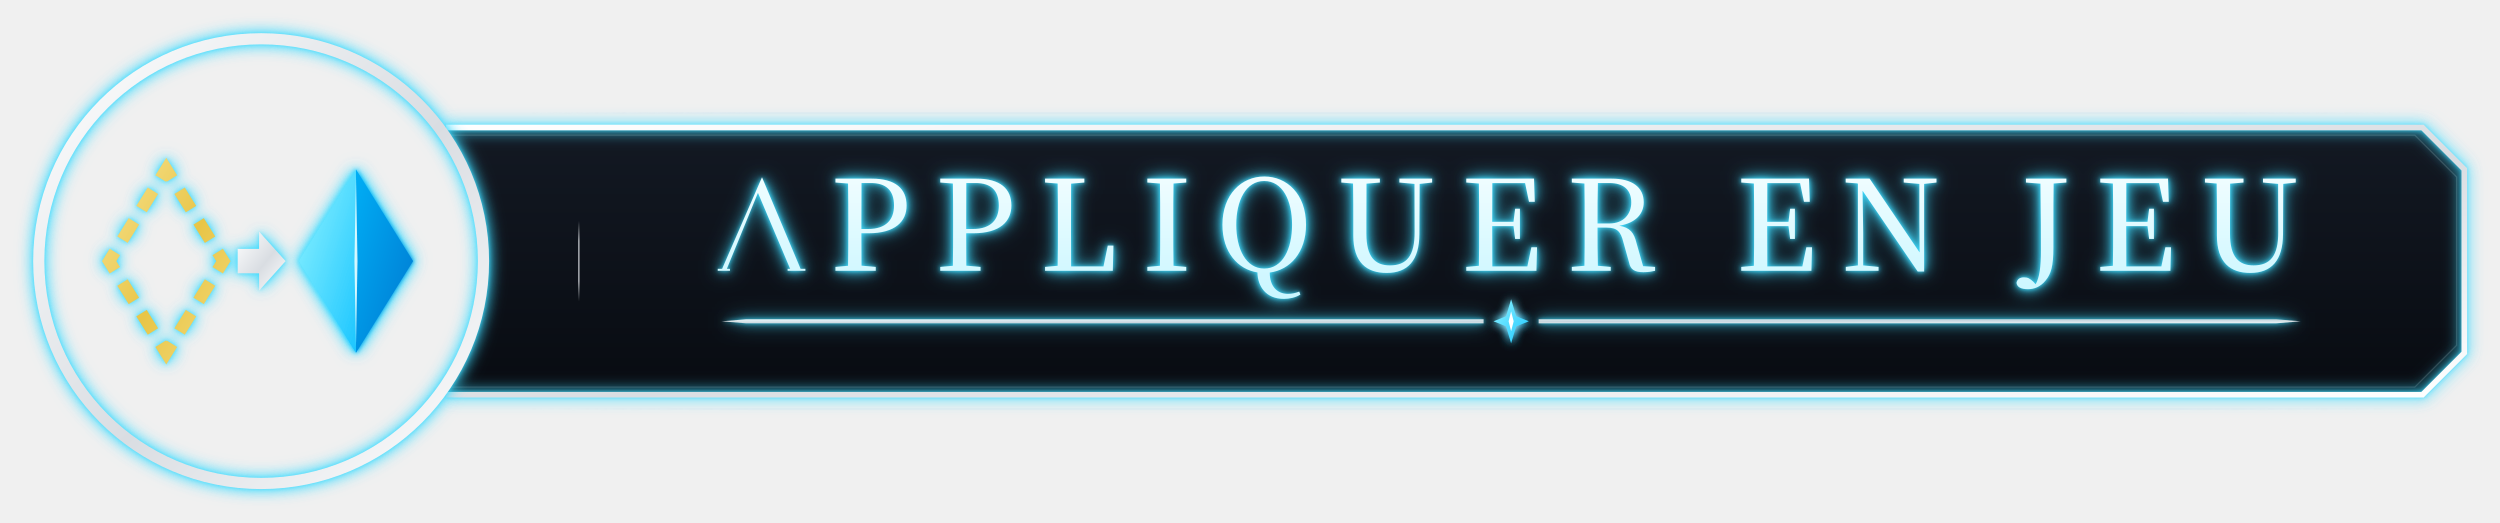
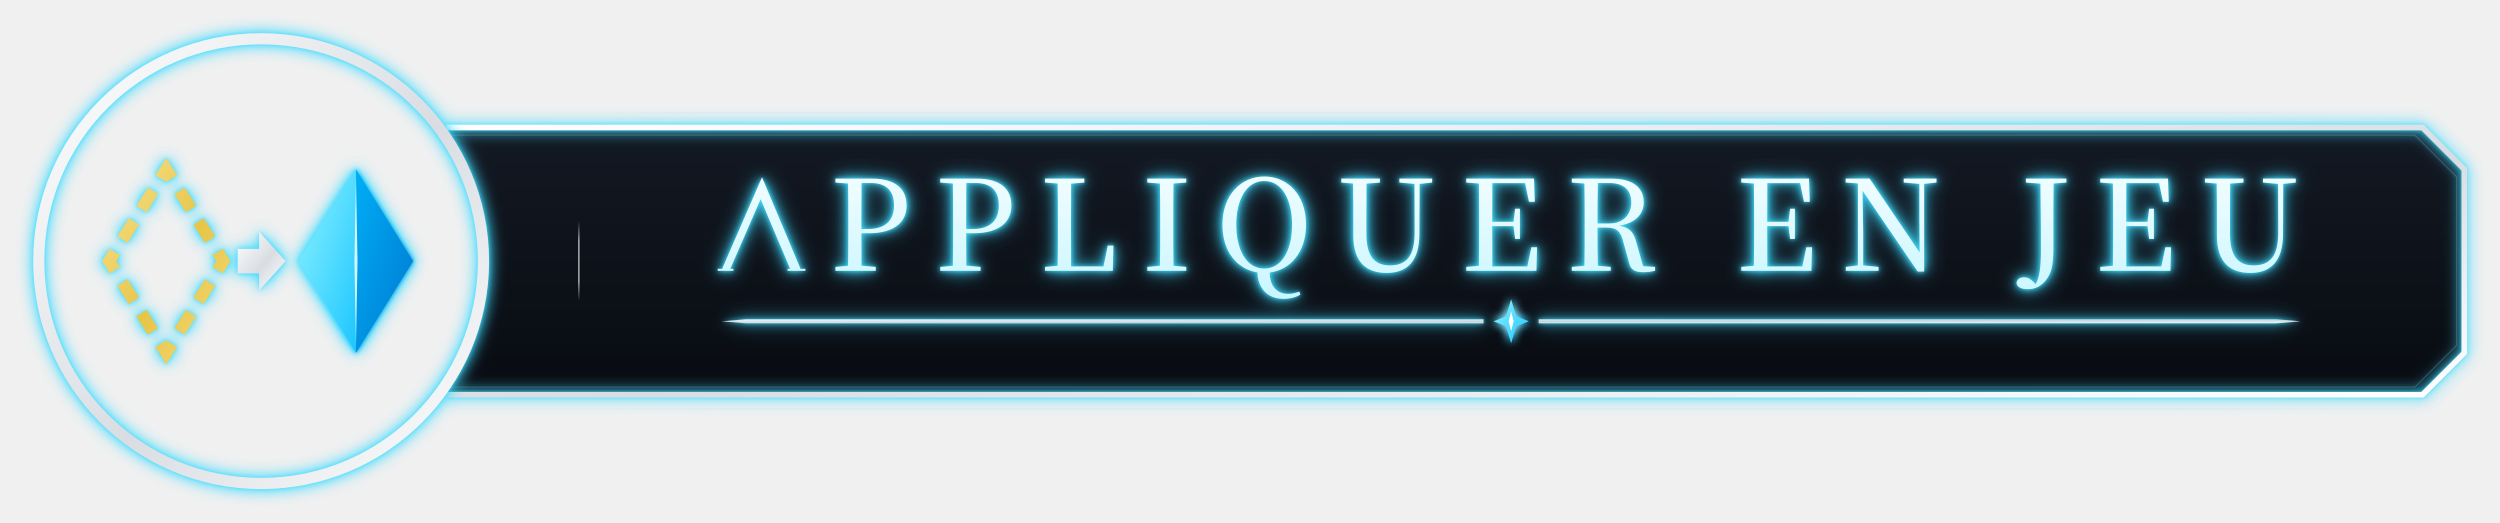
<svg xmlns="http://www.w3.org/2000/svg" viewBox="0 0 4902 1024" role="img" aria-labelledby="fa-actions-bouton-appliquer-en-jeu-selectionne-title fa-actions-bouton-appliquer-en-jeu-selectionne-desc">
  <defs>
    <linearGradient id="fa-actions-bouton-appliquer-en-jeu-selectionne-silver" x1="0" y1="0" x2="1" y2="1">
      <stop offset="0" stop-color="#ffffff" />
      <stop offset="0.55" stop-color="#d9dde2" />
      <stop offset="1" stop-color="#ffffff" />
    </linearGradient>
    <linearGradient id="fa-actions-bouton-appliquer-en-jeu-selectionne-gold" x1="0" y1="0" x2="1" y2="1">
      <stop offset="0" stop-color="#f6e08a" />
      <stop offset="0.55" stop-color="#e8c547" />
      <stop offset="1" stop-color="#f3d977" />
    </linearGradient>
    <linearGradient id="fa-actions-bouton-appliquer-en-jeu-selectionne-cyanL" x1="0" y1="0" x2="1" y2="1">
      <stop offset="0" stop-color="#8ff3ff" />
      <stop offset="1" stop-color="#1cc6ff" />
    </linearGradient>
    <linearGradient id="fa-actions-bouton-appliquer-en-jeu-selectionne-cyanR" x1="0" y1="0" x2="1" y2="1">
      <stop offset="0" stop-color="#00aef5" />
      <stop offset="1" stop-color="#0078d0" />
    </linearGradient>
    <filter id="fa-actions-bouton-appliquer-en-jeu-selectionne-glowSoft" x="-50%" y="-50%" width="200%" height="200%">
      <feGaussianBlur stdDeviation="4" result="b" />
      <feMerge>
        <feMergeNode in="b" />
        <feMergeNode in="SourceGraphic" />
      </feMerge>
    </filter>
    <linearGradient id="fa-actions-bouton-appliquer-en-jeu-selectionne-silverText" x1="0" y1="0" x2="0" y2="1">
      <stop offset="0" stop-color="#f0fdff" />
      <stop offset="1" stop-color="#c9f6ff" />
    </linearGradient>
    <linearGradient id="fa-actions-bouton-appliquer-en-jeu-selectionne-plateFill" x1="0" y1="0" x2="0" y2="1">
      <stop offset="0" stop-color="#131923" />
      <stop offset="1" stop-color="#080b11" />
    </linearGradient>
    <linearGradient id="fa-actions-bouton-appliquer-en-jeu-selectionne-fadeH" x1="0" y1="0" x2="1" y2="0">
      <stop offset="0" stop-color="#e8ebef" stop-opacity="0" />
      <stop offset="0.12" stop-color="#e8ebef" stop-opacity="0.85" />
      <stop offset="0.88" stop-color="#e8ebef" stop-opacity="0.85" />
      <stop offset="1" stop-color="#e8ebef" stop-opacity="0" />
    </linearGradient>
    <linearGradient id="fa-actions-bouton-appliquer-en-jeu-selectionne-fadeV" x1="0" y1="0" x2="0" y2="1">
      <stop offset="0" stop-color="#e8ebef" stop-opacity="0" />
      <stop offset="0.25" stop-color="#e8ebef" stop-opacity="0.7" />
      <stop offset="0.75" stop-color="#e8ebef" stop-opacity="0.7" />
      <stop offset="1" stop-color="#e8ebef" stop-opacity="0" />
    </linearGradient>
    <filter id="fa-actions-bouton-appliquer-en-jeu-selectionne-glowStar" x="-100%" y="-100%" width="300%" height="300%">
      <feGaussianBlur stdDeviation="9" result="b" />
      <feMerge>
        <feMergeNode in="b" />
        <feMergeNode in="b" />
        <feMergeNode in="SourceGraphic" />
      </feMerge>
    </filter>
    <filter id="fa-actions-bouton-appliquer-en-jeu-selectionne-lueur3" filterUnits="userSpaceOnUse" x="0" y="0" width="4902" height="1024" color-interpolation-filters="sRGB">
      <feGaussianBlur in="SourceAlpha" stdDeviation="4" result="b0" />
      <feFlood flood-color="#3fdcff" flood-opacity="1" />
      <feComposite in2="b0" operator="in" result="h0" />
      <feGaussianBlur in="SourceAlpha" stdDeviation="10" result="b1" />
      <feFlood flood-color="#3fdcff" flood-opacity="0.95" />
      <feComposite in2="b1" operator="in" result="h1" />
      <feGaussianBlur in="SourceAlpha" stdDeviation="20" result="b2" />
      <feFlood flood-color="#3fdcff" flood-opacity="0.85" />
      <feComposite in2="b2" operator="in" result="h2" />
      <feMerge>
        <feMergeNode in="h2" />
        <feMergeNode in="h1" />
        <feMergeNode in="h0" />
        <feMergeNode in="SourceGraphic" />
      </feMerge>
    </filter>
    <filter id="fa-actions-bouton-appliquer-en-jeu-selectionne-lueurMoy" filterUnits="userSpaceOnUse" x="0" y="0" width="4902" height="1024" color-interpolation-filters="sRGB">
      <feGaussianBlur in="SourceAlpha" stdDeviation="4" result="b0" />
      <feFlood flood-color="#3fdcff" flood-opacity="0.9" />
      <feComposite in2="b0" operator="in" result="h0" />
      <feGaussianBlur in="SourceAlpha" stdDeviation="12" result="b1" />
      <feFlood flood-color="#3fdcff" flood-opacity="0.85" />
      <feComposite in2="b1" operator="in" result="h1" />
      <feGaussianBlur in="SourceAlpha" stdDeviation="17" result="b2" />
      <feFlood flood-color="#3fdcff" flood-opacity="0.7" />
      <feComposite in2="b2" operator="in" result="h2" />
      <feMerge>
        <feMergeNode in="h2" />
        <feMergeNode in="h1" />
        <feMergeNode in="h0" />
        <feMergeNode in="SourceGraphic" />
      </feMerge>
    </filter>
  </defs>
  <g shape-rendering="geometricPrecision">
    <rect x="1010" y="220" width="3720.3" height="4" fill="url(#fa-actions-bouton-appliquer-en-jeu-selectionne-fadeH)" />
    <rect x="1010" y="800" width="3720.3" height="4" fill="url(#fa-actions-bouton-appliquer-en-jeu-selectionne-fadeH)" />
    <path d="M 874.2 250.0 L 4750.0 250.0 L 4832.0 332.0 L 4832.0 692.0 L 4750.0 774.0 L 874.2 774.0 L 865.5 774.0 A 440 440 0 0 0 865.5 250.0 Z" fill="url(#fa-actions-bouton-appliquer-en-jeu-selectionne-plateFill)" />
    <path d="M 884.6 265.0 L 4735.0 265.0 L 4817.0 347.0 L 4817.0 677.0 L 4735.0 759.0 L 884.6 759.0" fill="none" stroke="#ffffff" stroke-opacity="0.16" stroke-width="2.5" stroke-linejoin="miter" />
    <path d="M 874.2 250.0 L 4750.0 250.0 L 4832.0 332.0 L 4832.0 692.0 L 4750.0 774.0 L 874.2 774.0" fill="none" stroke="url(#fa-actions-bouton-appliquer-en-jeu-selectionne-silver)" stroke-width="11" stroke-linejoin="miter" stroke-linecap="butt" filter="url(#fa-actions-bouton-appliquer-en-jeu-selectionne-lueurMoy)" />
    <rect x="1133.5" y="433.4" width="3" height="157.2" fill="url(#fa-actions-bouton-appliquer-en-jeu-selectionne-fadeV)" />
  </g>
  <g shape-rendering="geometricPrecision" filter="url(#fa-actions-bouton-appliquer-en-jeu-selectionne-lueurMoy)">
    <circle cx="512" cy="512" r="436" fill="none" stroke="url(#fa-actions-bouton-appliquer-en-jeu-selectionne-silver)" stroke-width="22" />
    <path d="M 326 332 L 438 512 L 326 692 L 214 512 Z" fill="none" stroke="url(#fa-actions-bouton-appliquer-en-jeu-selectionne-gold)" stroke-width="24" stroke-linejoin="miter" stroke-dasharray="42.40 28.27" stroke-dashoffset="21.20" />
    <path d="M 466 488 L 508 488 L 508 454 L 560 512 L 508 570 L 508 536 L 466 536 Z" fill="url(#fa-actions-bouton-appliquer-en-jeu-selectionne-silver)" />
    <g filter="url(#fa-actions-bouton-appliquer-en-jeu-selectionne-glowSoft)">
      <path d="M 698 332 L 698 692 L 586 512 Z" fill="url(#fa-actions-bouton-appliquer-en-jeu-selectionne-cyanL)" />
      <path d="M 698 332 L 810 512 L 698 692 Z" fill="url(#fa-actions-bouton-appliquer-en-jeu-selectionne-cyanR)" />
      <path d="M 698 346 L 701 512 L 698 678 L 695 512 Z" fill="#e8fdff" opacity="0.9" />
    </g>
  </g>
  <g>
    <g filter="url(#fa-actions-bouton-appliquer-en-jeu-selectionne-lueur3)">
-       <path d="M 1494.14 347.54 L 1569.75 527.05 L 1579.20 527.05 L 1579.20 531.00 L 1544.39 531.00 L 1544.39 527.05 L 1549.30 527.05 L 1486.19 378.14 L 1425.20 527.05 L 1431.30 527.05 L 1431.30 531.00 L 1407.35 531.00 L 1407.35 527.05 L 1415.97 527.05 Z M1638.154 357.914 1662.846 359.889C1663.34 384.58 1663.34 409.272 1663.34 434.21V447.296C1663.34 471.988 1663.34 496.926 1662.846 521.123L1638.154 523.346V531.0H1717.167V523.346L1689.265 520.877L1689.019 457.42H1702.846C1755.932 457.42 1777.66 433.716 1777.66 403.099C1777.66 370.259 1756.179 350.259 1709.019 350.259H1638.154ZM1689.019 449.025V434.21C1689.019 409.025 1689.019 383.84 1689.265 358.901H1707.537C1738.401 358.901 1752.969 374.21 1752.969 403.099C1752.969 430.259 1737.907 449.025 1702.105 449.025Z M1843.648 357.914 1868.34 359.889C1868.833 384.58 1868.833 409.272 1868.833 434.21V447.296C1868.833 471.988 1868.833 496.926 1868.34 521.123L1843.648 523.346V531.0H1922.66V523.346L1894.759 520.877L1894.512 457.42H1908.34C1961.426 457.42 1983.154 433.716 1983.154 403.099C1983.154 370.259 1961.673 350.259 1914.512 350.259H1843.648ZM1894.512 449.025V434.21C1894.512 409.025 1894.512 383.84 1894.759 358.901H1913.031C1943.895 358.901 1958.463 374.21 1958.463 403.099C1958.463 430.259 1943.401 449.025 1907.599 449.025Z M2049.142 357.914 2073.833 359.889C2074.327 384.58 2074.327 409.272 2074.327 434.21V450.012C2074.327 472.481 2074.327 496.926 2073.833 521.123L2049.142 523.346V531.0H2181.981L2183.216 481.617H2172.105L2163.71 522.358H2100.253C2100.006 497.42 2100.006 472.728 2100.006 450.753V436.185C2100.006 409.519 2100.006 384.58 2100.253 360.136L2126.179 357.914V350.259H2049.142Z M2249.698 357.914 2274.389 359.889C2274.883 384.58 2274.883 409.272 2274.883 434.21V447.296C2274.883 471.988 2274.883 496.926 2274.389 521.123L2249.698 523.346V531.0H2325.994V523.346L2301.056 521.123C2300.562 496.432 2300.562 471.988 2300.562 447.049V434.21C2300.562 409.272 2300.562 384.58 2301.056 359.889L2325.994 357.914V350.259H2249.698Z M2478.895 526.556C2442.846 526.556 2424.08 488.037 2424.08 440.63C2424.08 393.469 2442.846 354.951 2478.895 354.951C2515.191 354.951 2533.463 393.469 2533.463 440.63C2533.463 488.037 2515.191 526.556 2478.895 526.556ZM2517.414 586.062C2528.525 586.062 2540.623 583.346 2549.759 577.667L2547.537 571.741C2539.883 574.704 2533.463 576.185 2525.315 576.185C2503.34 576.185 2489.512 560.136 2489.759 534.457C2529.265 529.272 2560.87 495.444 2560.87 440.63C2560.87 380.383 2523.34 346.062 2478.895 346.062C2434.698 346.062 2396.92 381.123 2396.92 440.63C2396.92 494.951 2427.29 528.037 2465.562 534.21C2466.056 561.37 2482.105 586.062 2517.414 586.062Z M2743.895 357.914 2773.525 360.63 2773.772 454.951C2774.019 501.864 2757.969 520.383 2725.377 520.383C2696.241 520.383 2679.204 503.84 2679.204 458.16V433.716C2679.204 409.025 2679.204 384.333 2679.451 360.136L2705.623 357.914V350.259H2630.068V357.914L2653.031 359.889C2653.525 384.333 2653.525 409.272 2653.525 433.716V461.864C2653.525 514.951 2679.944 535.198 2718.957 535.198C2760.438 535.198 2782.907 510.753 2783.154 459.148L2783.648 360.63L2808.093 357.914V350.259H2743.895Z M2998.031 395.691H3009.389L3007.907 350.259H2875.068V357.914L2899.759 359.889C2900.253 384.58 2900.253 409.272 2900.253 434.21V447.296C2900.253 471.988 2900.253 496.926 2899.759 521.123L2875.068 523.346V531.0H3012.599L3013.833 484.827H3002.722L2994.821 522.358H2926.179C2925.932 497.42 2925.932 472.235 2925.932 443.346H2967.66L2970.87 468.531H2980.253V409.272H2970.87L2967.66 434.951H2925.932C2925.932 408.284 2925.932 383.346 2926.179 359.148H2990.377Z M3082.043 357.914 3106.735 359.889C3107.228 384.58 3107.228 409.272 3107.228 434.21V447.296C3107.228 471.988 3107.228 496.926 3106.735 521.123L3082.043 523.346V531.0H3158.34V523.346L3133.154 521.123C3132.414 496.926 3132.414 472.481 3132.414 446.309H3149.944C3171.426 446.309 3177.846 454.21 3183.031 474.704L3194.389 515.198C3197.105 528.531 3205.006 533.716 3222.537 533.716C3232.167 533.716 3238.833 532.481 3245.253 531.0V523.346L3221.796 521.864L3208.957 476.926C3204.019 456.679 3196.611 446.309 3175.13 442.605C3207.969 437.173 3223.031 418.654 3223.031 396.679C3223.031 367.049 3200.315 350.259 3160.068 350.259H3082.043ZM3133.154 358.901H3155.377C3184.512 358.901 3198.586 372.975 3198.586 396.926C3198.586 419.889 3183.525 438.16 3155.87 438.16H3132.414C3132.414 408.284 3132.414 383.346 3133.154 358.901Z  M3537.228 395.691H3548.586L3547.105 350.259H3414.265V357.914L3438.957 359.889C3439.451 384.58 3439.451 409.272 3439.451 434.21V447.296C3439.451 471.988 3439.451 496.926 3438.957 521.123L3414.265 523.346V531.0H3551.796L3553.031 484.827H3541.92L3534.019 522.358H3465.377C3465.13 497.42 3465.13 472.235 3465.13 443.346H3506.858L3510.068 468.531H3519.451V409.272H3510.068L3506.858 434.951H3465.13C3465.13 408.284 3465.13 383.346 3465.377 359.148H3529.574Z M3760.253 532.481H3772.846V360.63L3797.043 357.914V350.259H3732.846V357.914L3763.463 360.63V429.519L3763.957 494.951L3665.932 350.259H3619.019V357.914L3642.228 359.642L3642.969 360.63V520.383L3619.265 523.346V531.0H3683.463V523.346L3653.34 520.383V456.432L3652.105 373.963Z  M3972.475 357.914 4000.87 360.136C4001.858 431.494 4001.858 460.383 4001.858 490.753C4001.858 523.84 3999.142 543.593 3991.488 557.42L3987.043 552.481C3979.636 545.568 3975.685 543.84 3968.525 543.84C3961.117 543.84 3955.438 546.802 3953.957 554.704C3955.191 563.593 3963.833 567.049 3976.673 567.049C3988.772 567.049 4001.117 562.358 4011.241 549.765C4021.364 537.42 4026.302 522.605 4026.302 485.568V433.716C4026.302 409.025 4026.302 384.086 4026.796 359.889L4051.735 357.914V350.259H3972.475Z M4241.179 395.691H4252.537L4251.056 350.259H4118.216V357.914L4142.907 359.889C4143.401 384.58 4143.401 409.272 4143.401 434.21V447.296C4143.401 471.988 4143.401 496.926 4142.907 521.123L4118.216 523.346V531.0H4255.747L4256.981 484.827H4245.87L4237.969 522.358H4169.327C4169.08 497.42 4169.08 472.235 4169.08 443.346H4210.809L4214.019 468.531H4223.401V409.272H4214.019L4210.809 434.951H4169.08C4169.08 408.284 4169.08 383.346 4169.327 359.148H4233.525Z M4437.29 357.914 4466.92 360.63 4467.167 454.951C4467.414 501.864 4451.364 520.383 4418.772 520.383C4389.636 520.383 4372.599 503.84 4372.599 458.16V433.716C4372.599 409.025 4372.599 384.333 4372.846 360.136L4399.019 357.914V350.259H4323.463V357.914L4346.426 359.889C4346.92 384.333 4346.92 409.272 4346.92 433.716V461.864C4346.92 514.951 4373.34 535.198 4412.352 535.198C4453.833 535.198 4476.302 510.753 4476.549 459.148L4477.043 360.63L4501.488 357.914V350.259H4437.29Z" fill="url(#fa-actions-bouton-appliquer-en-jeu-selectionne-silverText)" />
+       <path d="M 1494.14 347.54 L 1569.73 527.05 L 1579.19 527.05 L 1579.19 531.00 L 1544.38 531.00 L 1544.38 527.05 L 1549.29 527.05 L 1491.43 390.50 L 1431.98 527.05 L 1438.07 527.05 L 1438.07 531.00 L 1407.36 531.00 L 1407.36 527.05 L 1415.98 527.05 Z M1638.154 357.914 1662.846 359.889C1663.34 384.58 1663.34 409.272 1663.34 434.21V447.296C1663.34 471.988 1663.34 496.926 1662.846 521.123L1638.154 523.346V531.0H1717.167V523.346L1689.265 520.877L1689.019 457.42H1702.846C1755.932 457.42 1777.66 433.716 1777.66 403.099C1777.66 370.259 1756.179 350.259 1709.019 350.259H1638.154ZM1689.019 449.025V434.21C1689.019 409.025 1689.019 383.84 1689.265 358.901H1707.537C1738.401 358.901 1752.969 374.21 1752.969 403.099C1752.969 430.259 1737.907 449.025 1702.105 449.025Z M1843.648 357.914 1868.34 359.889C1868.833 384.58 1868.833 409.272 1868.833 434.21V447.296C1868.833 471.988 1868.833 496.926 1868.34 521.123L1843.648 523.346V531.0H1922.66V523.346L1894.759 520.877L1894.512 457.42H1908.34C1961.426 457.42 1983.154 433.716 1983.154 403.099C1983.154 370.259 1961.673 350.259 1914.512 350.259H1843.648ZM1894.512 449.025V434.21C1894.512 409.025 1894.512 383.84 1894.759 358.901H1913.031C1943.895 358.901 1958.463 374.21 1958.463 403.099C1958.463 430.259 1943.401 449.025 1907.599 449.025Z M2049.142 357.914 2073.833 359.889C2074.327 384.58 2074.327 409.272 2074.327 434.21V450.012C2074.327 472.481 2074.327 496.926 2073.833 521.123L2049.142 523.346V531.0H2181.981L2183.216 481.617H2172.105L2163.71 522.358H2100.253C2100.006 497.42 2100.006 472.728 2100.006 450.753V436.185C2100.006 409.519 2100.006 384.58 2100.253 360.136L2126.179 357.914V350.259H2049.142Z M2249.698 357.914 2274.389 359.889C2274.883 384.58 2274.883 409.272 2274.883 434.21V447.296C2274.883 471.988 2274.883 496.926 2274.389 521.123L2249.698 523.346V531.0H2325.994V523.346L2301.056 521.123C2300.562 496.432 2300.562 471.988 2300.562 447.049V434.21C2300.562 409.272 2300.562 384.58 2301.056 359.889L2325.994 357.914V350.259H2249.698Z M2478.895 526.556C2442.846 526.556 2424.08 488.037 2424.08 440.63C2424.08 393.469 2442.846 354.951 2478.895 354.951C2515.191 354.951 2533.463 393.469 2533.463 440.63C2533.463 488.037 2515.191 526.556 2478.895 526.556ZM2517.414 586.062C2528.525 586.062 2540.623 583.346 2549.759 577.667L2547.537 571.741C2539.883 574.704 2533.463 576.185 2525.315 576.185C2503.34 576.185 2489.512 560.136 2489.759 534.457C2529.265 529.272 2560.87 495.444 2560.87 440.63C2560.87 380.383 2523.34 346.062 2478.895 346.062C2434.698 346.062 2396.92 381.123 2396.92 440.63C2396.92 494.951 2427.29 528.037 2465.562 534.21C2466.056 561.37 2482.105 586.062 2517.414 586.062Z M2743.895 357.914 2773.525 360.63 2773.772 454.951C2774.019 501.864 2757.969 520.383 2725.377 520.383C2696.241 520.383 2679.204 503.84 2679.204 458.16V433.716C2679.204 409.025 2679.204 384.333 2679.451 360.136L2705.623 357.914V350.259H2630.068V357.914L2653.031 359.889C2653.525 384.333 2653.525 409.272 2653.525 433.716V461.864C2653.525 514.951 2679.944 535.198 2718.957 535.198C2760.438 535.198 2782.907 510.753 2783.154 459.148L2783.648 360.63L2808.093 357.914V350.259H2743.895Z M2998.031 395.691H3009.389L3007.907 350.259H2875.068V357.914L2899.759 359.889C2900.253 384.58 2900.253 409.272 2900.253 434.21V447.296C2900.253 471.988 2900.253 496.926 2899.759 521.123L2875.068 523.346V531.0H3012.599L3013.833 484.827H3002.722L2994.821 522.358H2926.179C2925.932 497.42 2925.932 472.235 2925.932 443.346H2967.66L2970.87 468.531H2980.253V409.272H2970.87L2967.66 434.951H2925.932C2925.932 408.284 2925.932 383.346 2926.179 359.148H2990.377Z M3082.043 357.914 3106.735 359.889C3107.228 384.58 3107.228 409.272 3107.228 434.21V447.296C3107.228 471.988 3107.228 496.926 3106.735 521.123L3082.043 523.346V531.0H3158.34V523.346L3133.154 521.123C3132.414 496.926 3132.414 472.481 3132.414 446.309H3149.944C3171.426 446.309 3177.846 454.21 3183.031 474.704L3194.389 515.198C3197.105 528.531 3205.006 533.716 3222.537 533.716C3232.167 533.716 3238.833 532.481 3245.253 531.0V523.346L3221.796 521.864L3208.957 476.926C3204.019 456.679 3196.611 446.309 3175.13 442.605C3207.969 437.173 3223.031 418.654 3223.031 396.679C3223.031 367.049 3200.315 350.259 3160.068 350.259H3082.043ZM3133.154 358.901H3155.377C3184.512 358.901 3198.586 372.975 3198.586 396.926C3198.586 419.889 3183.525 438.16 3155.87 438.16H3132.414C3132.414 408.284 3132.414 383.346 3133.154 358.901Z  M3537.228 395.691H3548.586L3547.105 350.259H3414.265V357.914L3438.957 359.889C3439.451 384.58 3439.451 409.272 3439.451 434.21V447.296C3439.451 471.988 3439.451 496.926 3438.957 521.123L3414.265 523.346V531.0H3551.796L3553.031 484.827H3541.92L3534.019 522.358H3465.377C3465.13 497.42 3465.13 472.235 3465.13 443.346H3506.858L3510.068 468.531H3519.451V409.272H3510.068L3506.858 434.951H3465.13C3465.13 408.284 3465.13 383.346 3465.377 359.148H3529.574Z M3760.253 532.481H3772.846V360.63L3797.043 357.914V350.259H3732.846V357.914L3763.463 360.63V429.519L3763.957 494.951L3665.932 350.259H3619.019V357.914L3642.228 359.642L3642.969 360.63V520.383L3619.265 523.346V531.0H3683.463V523.346L3653.34 520.383V456.432L3652.105 373.963Z  M3972.475 357.914 4000.87 360.136C4001.858 431.494 4001.858 460.383 4001.858 490.753C4001.858 523.84 3999.142 543.593 3991.488 557.42L3987.043 552.481C3979.636 545.568 3975.685 543.84 3968.525 543.84C3961.117 543.84 3955.438 546.802 3953.957 554.704C3955.191 563.593 3963.833 567.049 3976.673 567.049C3988.772 567.049 4001.117 562.358 4011.241 549.765C4021.364 537.42 4026.302 522.605 4026.302 485.568V433.716C4026.302 409.025 4026.302 384.086 4026.796 359.889L4051.735 357.914V350.259H3972.475Z M4241.179 395.691H4252.537L4251.056 350.259H4118.216V357.914L4142.907 359.889C4143.401 384.58 4143.401 409.272 4143.401 434.21V447.296C4143.401 471.988 4143.401 496.926 4142.907 521.123L4118.216 523.346V531.0H4255.747L4256.981 484.827H4245.87L4237.969 522.358H4169.327C4169.08 497.42 4169.08 472.235 4169.08 443.346H4210.809L4214.019 468.531H4223.401V409.272H4214.019L4210.809 434.951H4169.08C4169.08 408.284 4169.08 383.346 4169.327 359.148H4233.525Z M4437.29 357.914 4466.92 360.63 4467.167 454.951C4467.414 501.864 4451.364 520.383 4418.772 520.383C4389.636 520.383 4372.599 503.84 4372.599 458.16V433.716C4372.599 409.025 4372.599 384.333 4372.846 360.136L4399.019 357.914V350.259H4323.463V357.914L4346.426 359.889C4346.92 384.333 4346.92 409.272 4346.92 433.716V461.864C4346.92 514.951 4373.34 535.198 4412.352 535.198C4453.833 535.198 4476.302 510.753 4476.549 459.148L4477.043 360.63L4501.488 357.914V350.259H4437.29Z" fill="url(#fa-actions-bouton-appliquer-en-jeu-selectionne-silverText)" />
      <path d="M 1415.1 630.0 L 1462.6 626.04 L 2909.0 626.04 L 2909.0 633.96 L 1462.6 633.96 Z M 4510.9 630.0 L 4463.4 626.04 L 3017.0 626.04 L 3017.0 633.96 L 4463.4 633.96 Z" fill="url(#fa-actions-bouton-appliquer-en-jeu-selectionne-silver)" opacity="0.9" />
    </g>
    <g filter="url(#fa-actions-bouton-appliquer-en-jeu-selectionne-glowStar)">
      <path d="M 2963.0 586.8 L 2972.9 620.1 L 2997.6 630.0 L 2972.9 639.9 L 2963.0 673.2 L 2953.1 639.9 L 2928.5 630.0 L 2953.1 620.1 Z" fill="url(#fa-actions-bouton-appliquer-en-jeu-selectionne-cyanL)" />
      <path d="M 2963.0 610.6 L 2968.0 630.0 L 2963.0 649.4 L 2958.1 630.0 Z" fill="#ffffff" />
    </g>
  </g>
</svg>
